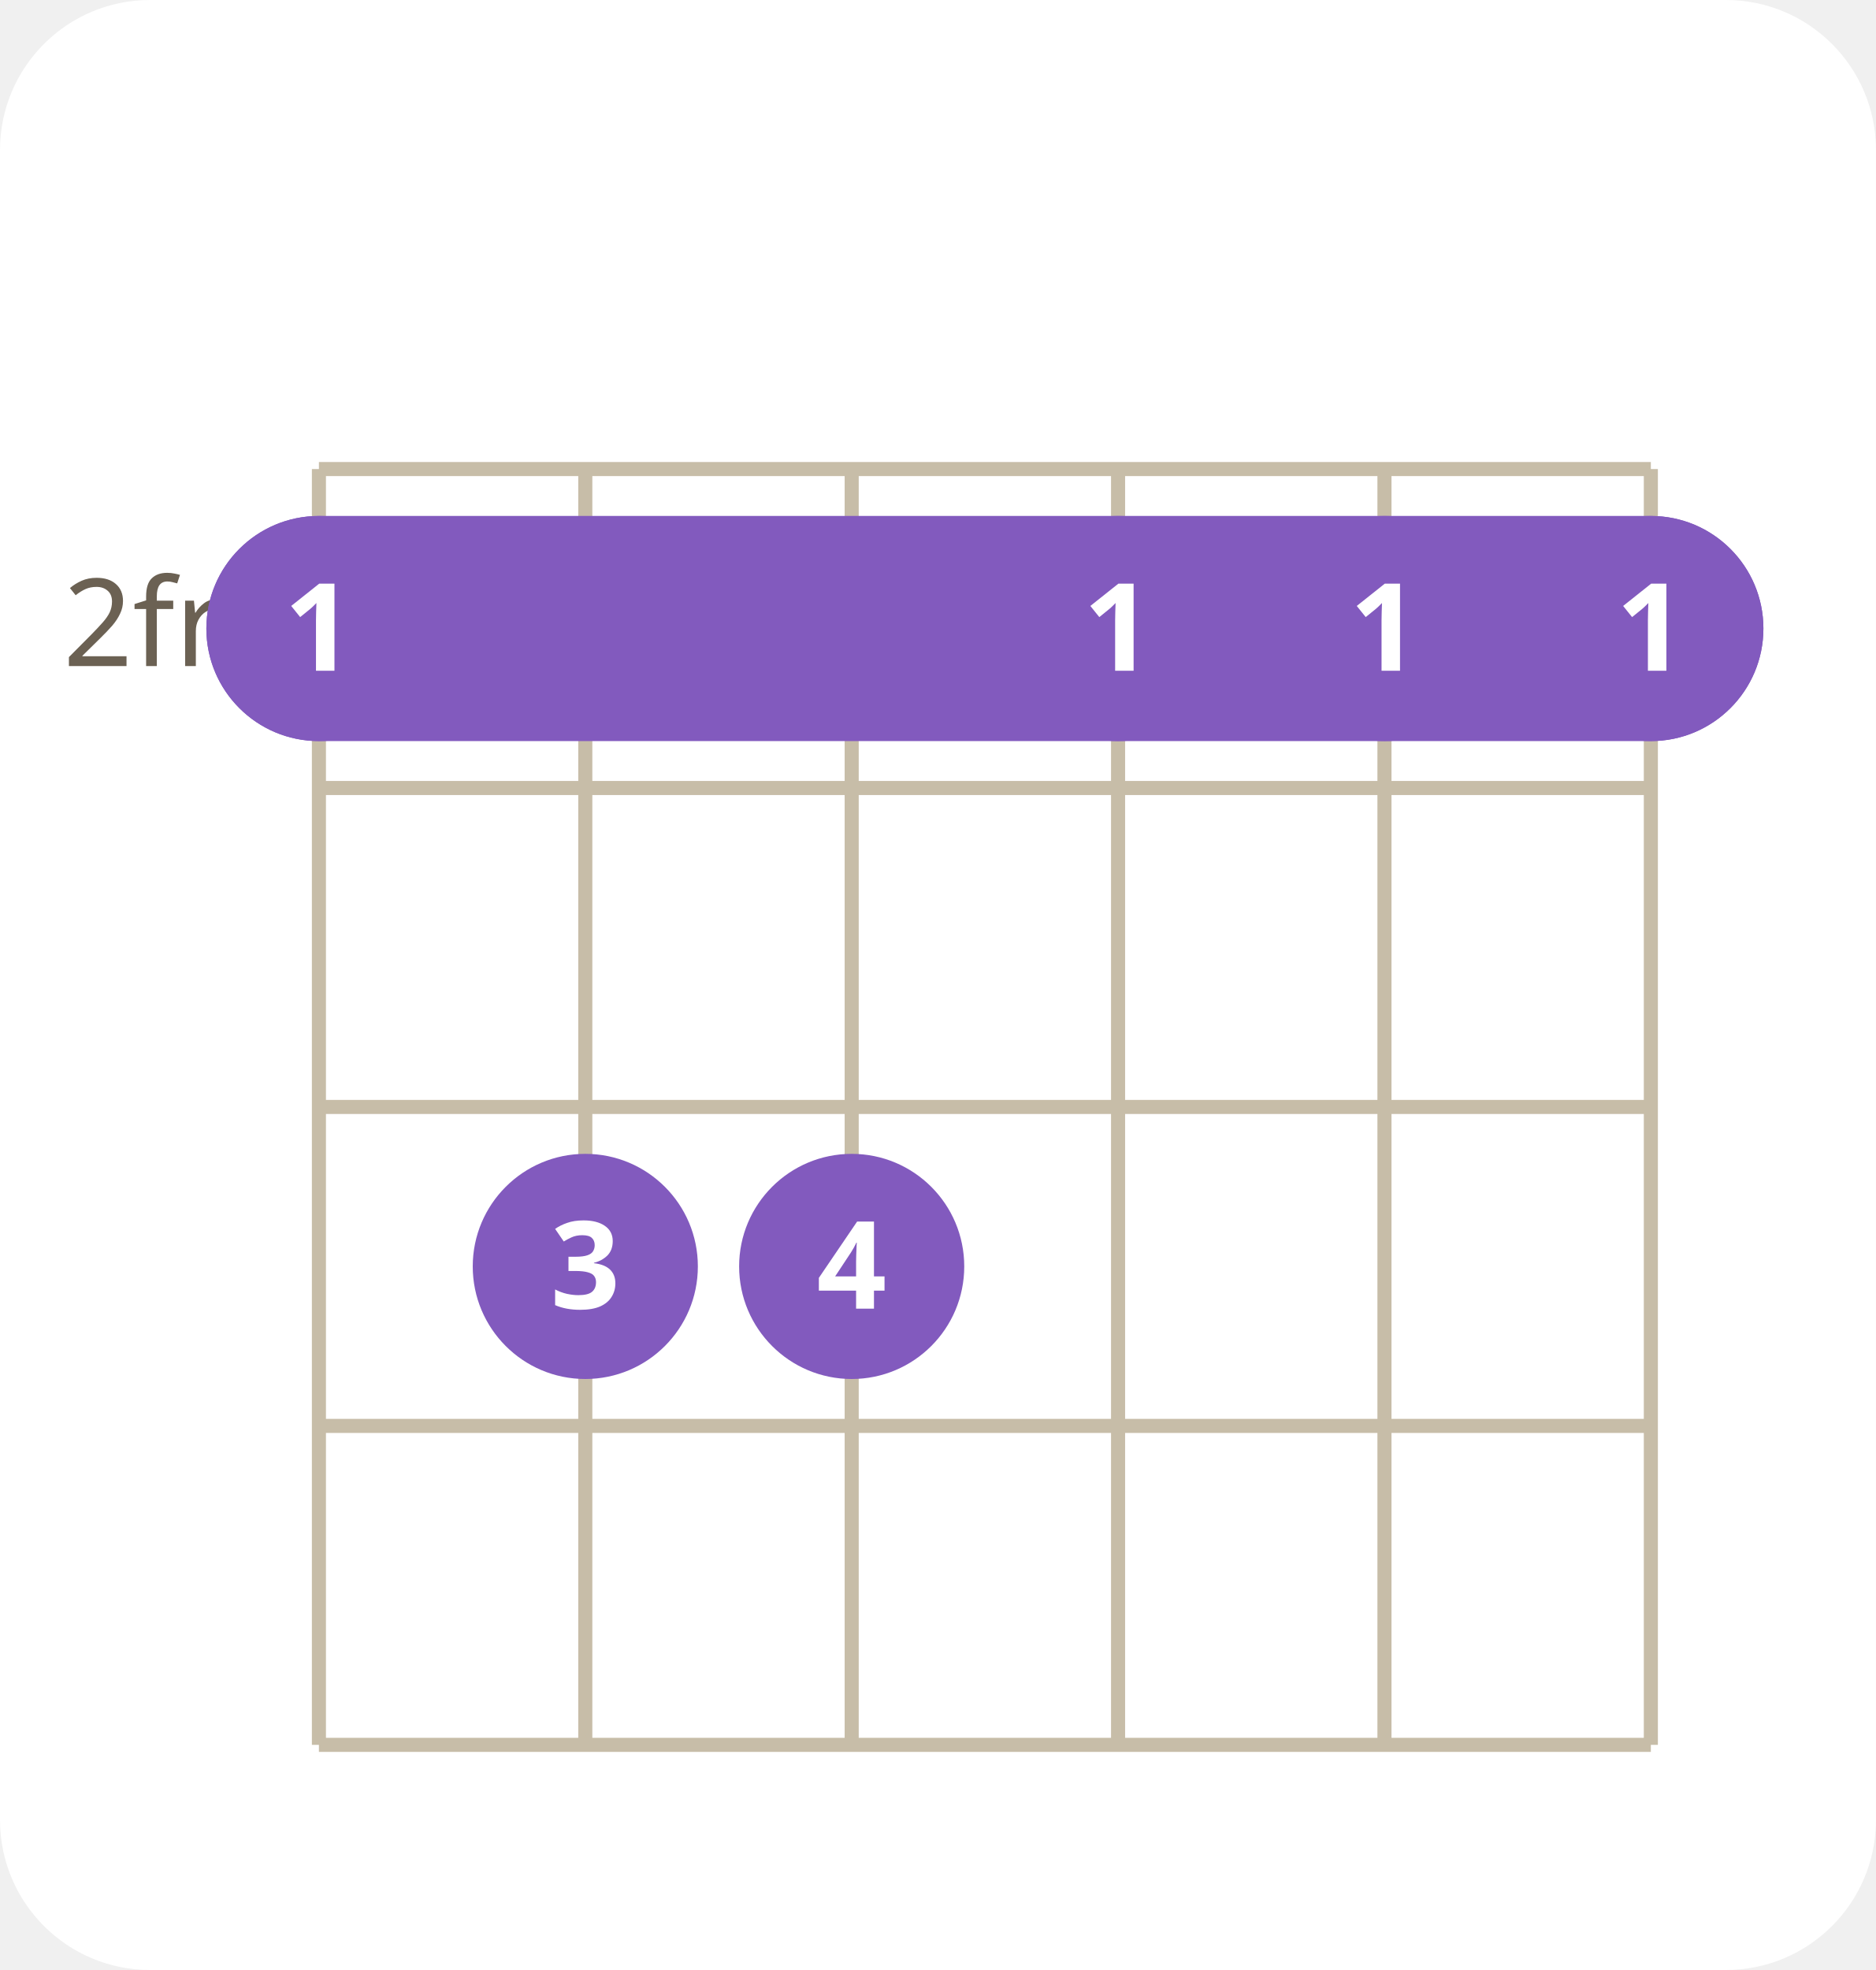
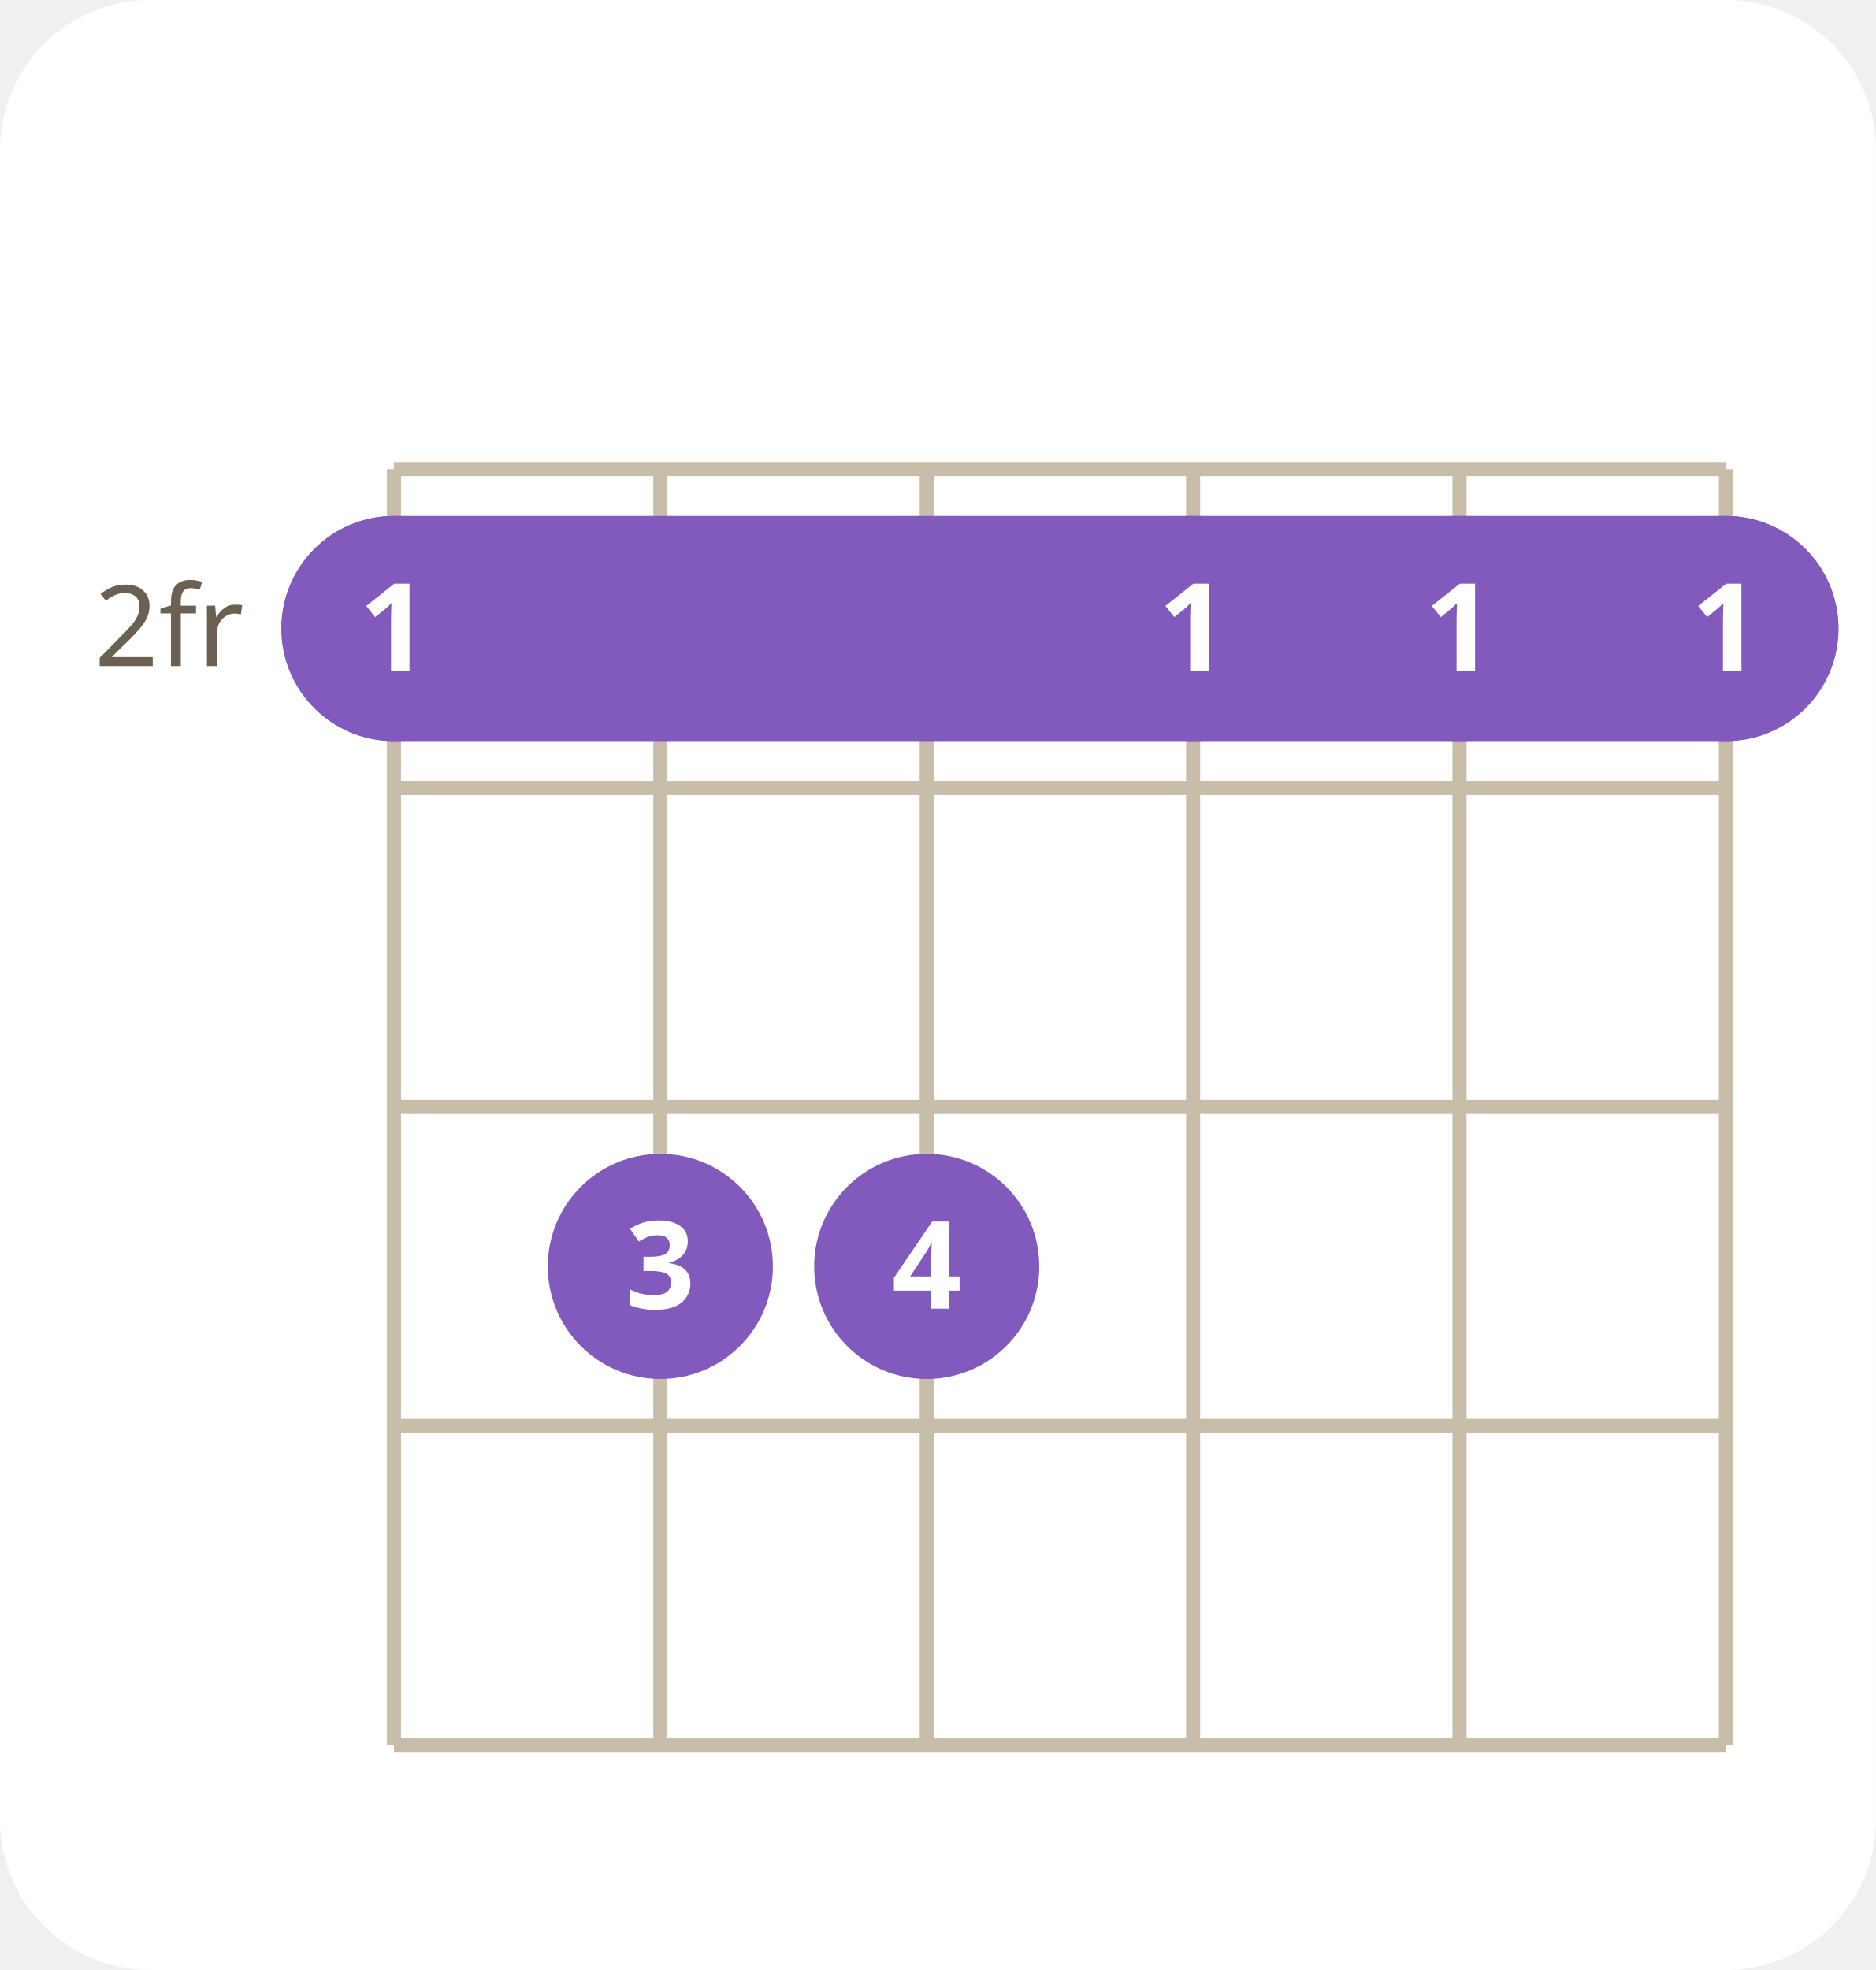
<svg xmlns="http://www.w3.org/2000/svg" viewBox="0 0 200 210" width="200" height="210" role="img" aria-label="F# minor chord diagram">
  <rect x="0" y="0" width="200" height="210" rx="16" fill="#ffffff" />
-   <line x1="34" y1="50" x2="34" y2="186" stroke="#c7bda8" stroke-width="1.5" />
-   <line x1="62.4" y1="50" x2="62.4" y2="186" stroke="#c7bda8" stroke-width="1.5" />
-   <line x1="90.8" y1="50" x2="90.8" y2="186" stroke="#c7bda8" stroke-width="1.5" />
-   <line x1="119.2" y1="50" x2="119.2" y2="186" stroke="#c7bda8" stroke-width="1.5" />
-   <line x1="147.6" y1="50" x2="147.6" y2="186" stroke="#c7bda8" stroke-width="1.5" />
-   <line x1="176" y1="50" x2="176" y2="186" stroke="#c7bda8" stroke-width="1.5" />
-   <line x1="34" y1="50" x2="176" y2="50" stroke="#c7bda8" stroke-width="1.5" />
-   <line x1="34" y1="84" x2="176" y2="84" stroke="#c7bda8" stroke-width="1.5" />
-   <line x1="34" y1="118" x2="176" y2="118" stroke="#c7bda8" stroke-width="1.5" />
-   <line x1="34" y1="152" x2="176" y2="152" stroke="#c7bda8" stroke-width="1.5" />
-   <line x1="34" y1="186" x2="176" y2="186" stroke="#c7bda8" stroke-width="1.5" />
-   <text x="24" y="71" text-anchor="end" font-family="system-ui, sans-serif" font-size="13" fill="#6b6153">2fr</text>
-   <rect x="22" y="55" width="166" height="24" rx="12" fill="#825abe" />
-   <circle cx="34" cy="67" r="12" fill="#825abe" />
-   <text x="34" y="71.5" text-anchor="middle" font-family="system-ui, sans-serif" font-size="13" font-weight="600" fill="#ffffff">1</text>
-   <circle cx="62.4" cy="135" r="12" fill="#825abe" />
-   <text x="62.4" y="139.5" text-anchor="middle" font-family="system-ui, sans-serif" font-size="13" font-weight="600" fill="#ffffff">3</text>
-   <circle cx="90.8" cy="135" r="12" fill="#825abe" />
-   <text x="90.8" y="139.5" text-anchor="middle" font-family="system-ui, sans-serif" font-size="13" font-weight="600" fill="#ffffff">4</text>
-   <circle cx="119.2" cy="67" r="12" fill="#825abe" />
-   <text x="119.2" y="71.5" text-anchor="middle" font-family="system-ui, sans-serif" font-size="13" font-weight="600" fill="#ffffff">1</text>
-   <circle cx="147.6" cy="67" r="12" fill="#825abe" />
-   <text x="147.6" y="71.5" text-anchor="middle" font-family="system-ui, sans-serif" font-size="13" font-weight="600" fill="#ffffff">1</text>
-   <circle cx="176" cy="67" r="12" fill="#825abe" />
-   <text x="176" y="71.5" text-anchor="middle" font-family="system-ui, sans-serif" font-size="13" font-weight="600" fill="#ffffff">1</text>
+   <line x1="42" y1="50" x2="42" y2="186" stroke="#c7bda8" stroke-width="1.5" />
+   <line x1="70.4" y1="50" x2="70.4" y2="186" stroke="#c7bda8" stroke-width="1.5" />
+   <line x1="98.8" y1="50" x2="98.8" y2="186" stroke="#c7bda8" stroke-width="1.5" />
+   <line x1="127.2" y1="50" x2="127.2" y2="186" stroke="#c7bda8" stroke-width="1.5" />
+   <line x1="155.6" y1="50" x2="155.6" y2="186" stroke="#c7bda8" stroke-width="1.5" />
+   <line x1="184" y1="50" x2="184" y2="186" stroke="#c7bda8" stroke-width="1.5" />
+   <line x1="42" y1="50" x2="184" y2="50" stroke="#c7bda8" stroke-width="1.5" />
+   <line x1="42" y1="84" x2="184" y2="84" stroke="#c7bda8" stroke-width="1.5" />
+   <line x1="42" y1="118" x2="184" y2="118" stroke="#c7bda8" stroke-width="1.5" />
+   <line x1="42" y1="152" x2="184" y2="152" stroke="#c7bda8" stroke-width="1.5" />
+   <line x1="42" y1="186" x2="184" y2="186" stroke="#c7bda8" stroke-width="1.5" />
+   <text x="26" y="71" text-anchor="end" font-family="system-ui, sans-serif" font-size="12" fill="#6b6153">2fr</text>
+   <rect x="30" y="55" width="166" height="24" rx="12" fill="#825abe" />
+   <circle cx="42" cy="67" r="12" fill="#825abe" />
+   <text x="42" y="71.5" text-anchor="middle" font-family="system-ui, sans-serif" font-size="13" font-weight="600" fill="#ffffff">1</text>
+   <circle cx="70.4" cy="135" r="12" fill="#825abe" />
+   <text x="70.4" y="139.5" text-anchor="middle" font-family="system-ui, sans-serif" font-size="13" font-weight="600" fill="#ffffff">3</text>
+   <circle cx="98.8" cy="135" r="12" fill="#825abe" />
+   <text x="98.8" y="139.5" text-anchor="middle" font-family="system-ui, sans-serif" font-size="13" font-weight="600" fill="#ffffff">4</text>
+   <circle cx="127.2" cy="67" r="12" fill="#825abe" />
+   <text x="127.2" y="71.5" text-anchor="middle" font-family="system-ui, sans-serif" font-size="13" font-weight="600" fill="#ffffff">1</text>
+   <circle cx="155.6" cy="67" r="12" fill="#825abe" />
+   <text x="155.6" y="71.5" text-anchor="middle" font-family="system-ui, sans-serif" font-size="13" font-weight="600" fill="#ffffff">1</text>
+   <circle cx="184" cy="67" r="12" fill="#825abe" />
+   <text x="184" y="71.5" text-anchor="middle" font-family="system-ui, sans-serif" font-size="13" font-weight="600" fill="#ffffff">1</text>
</svg>
